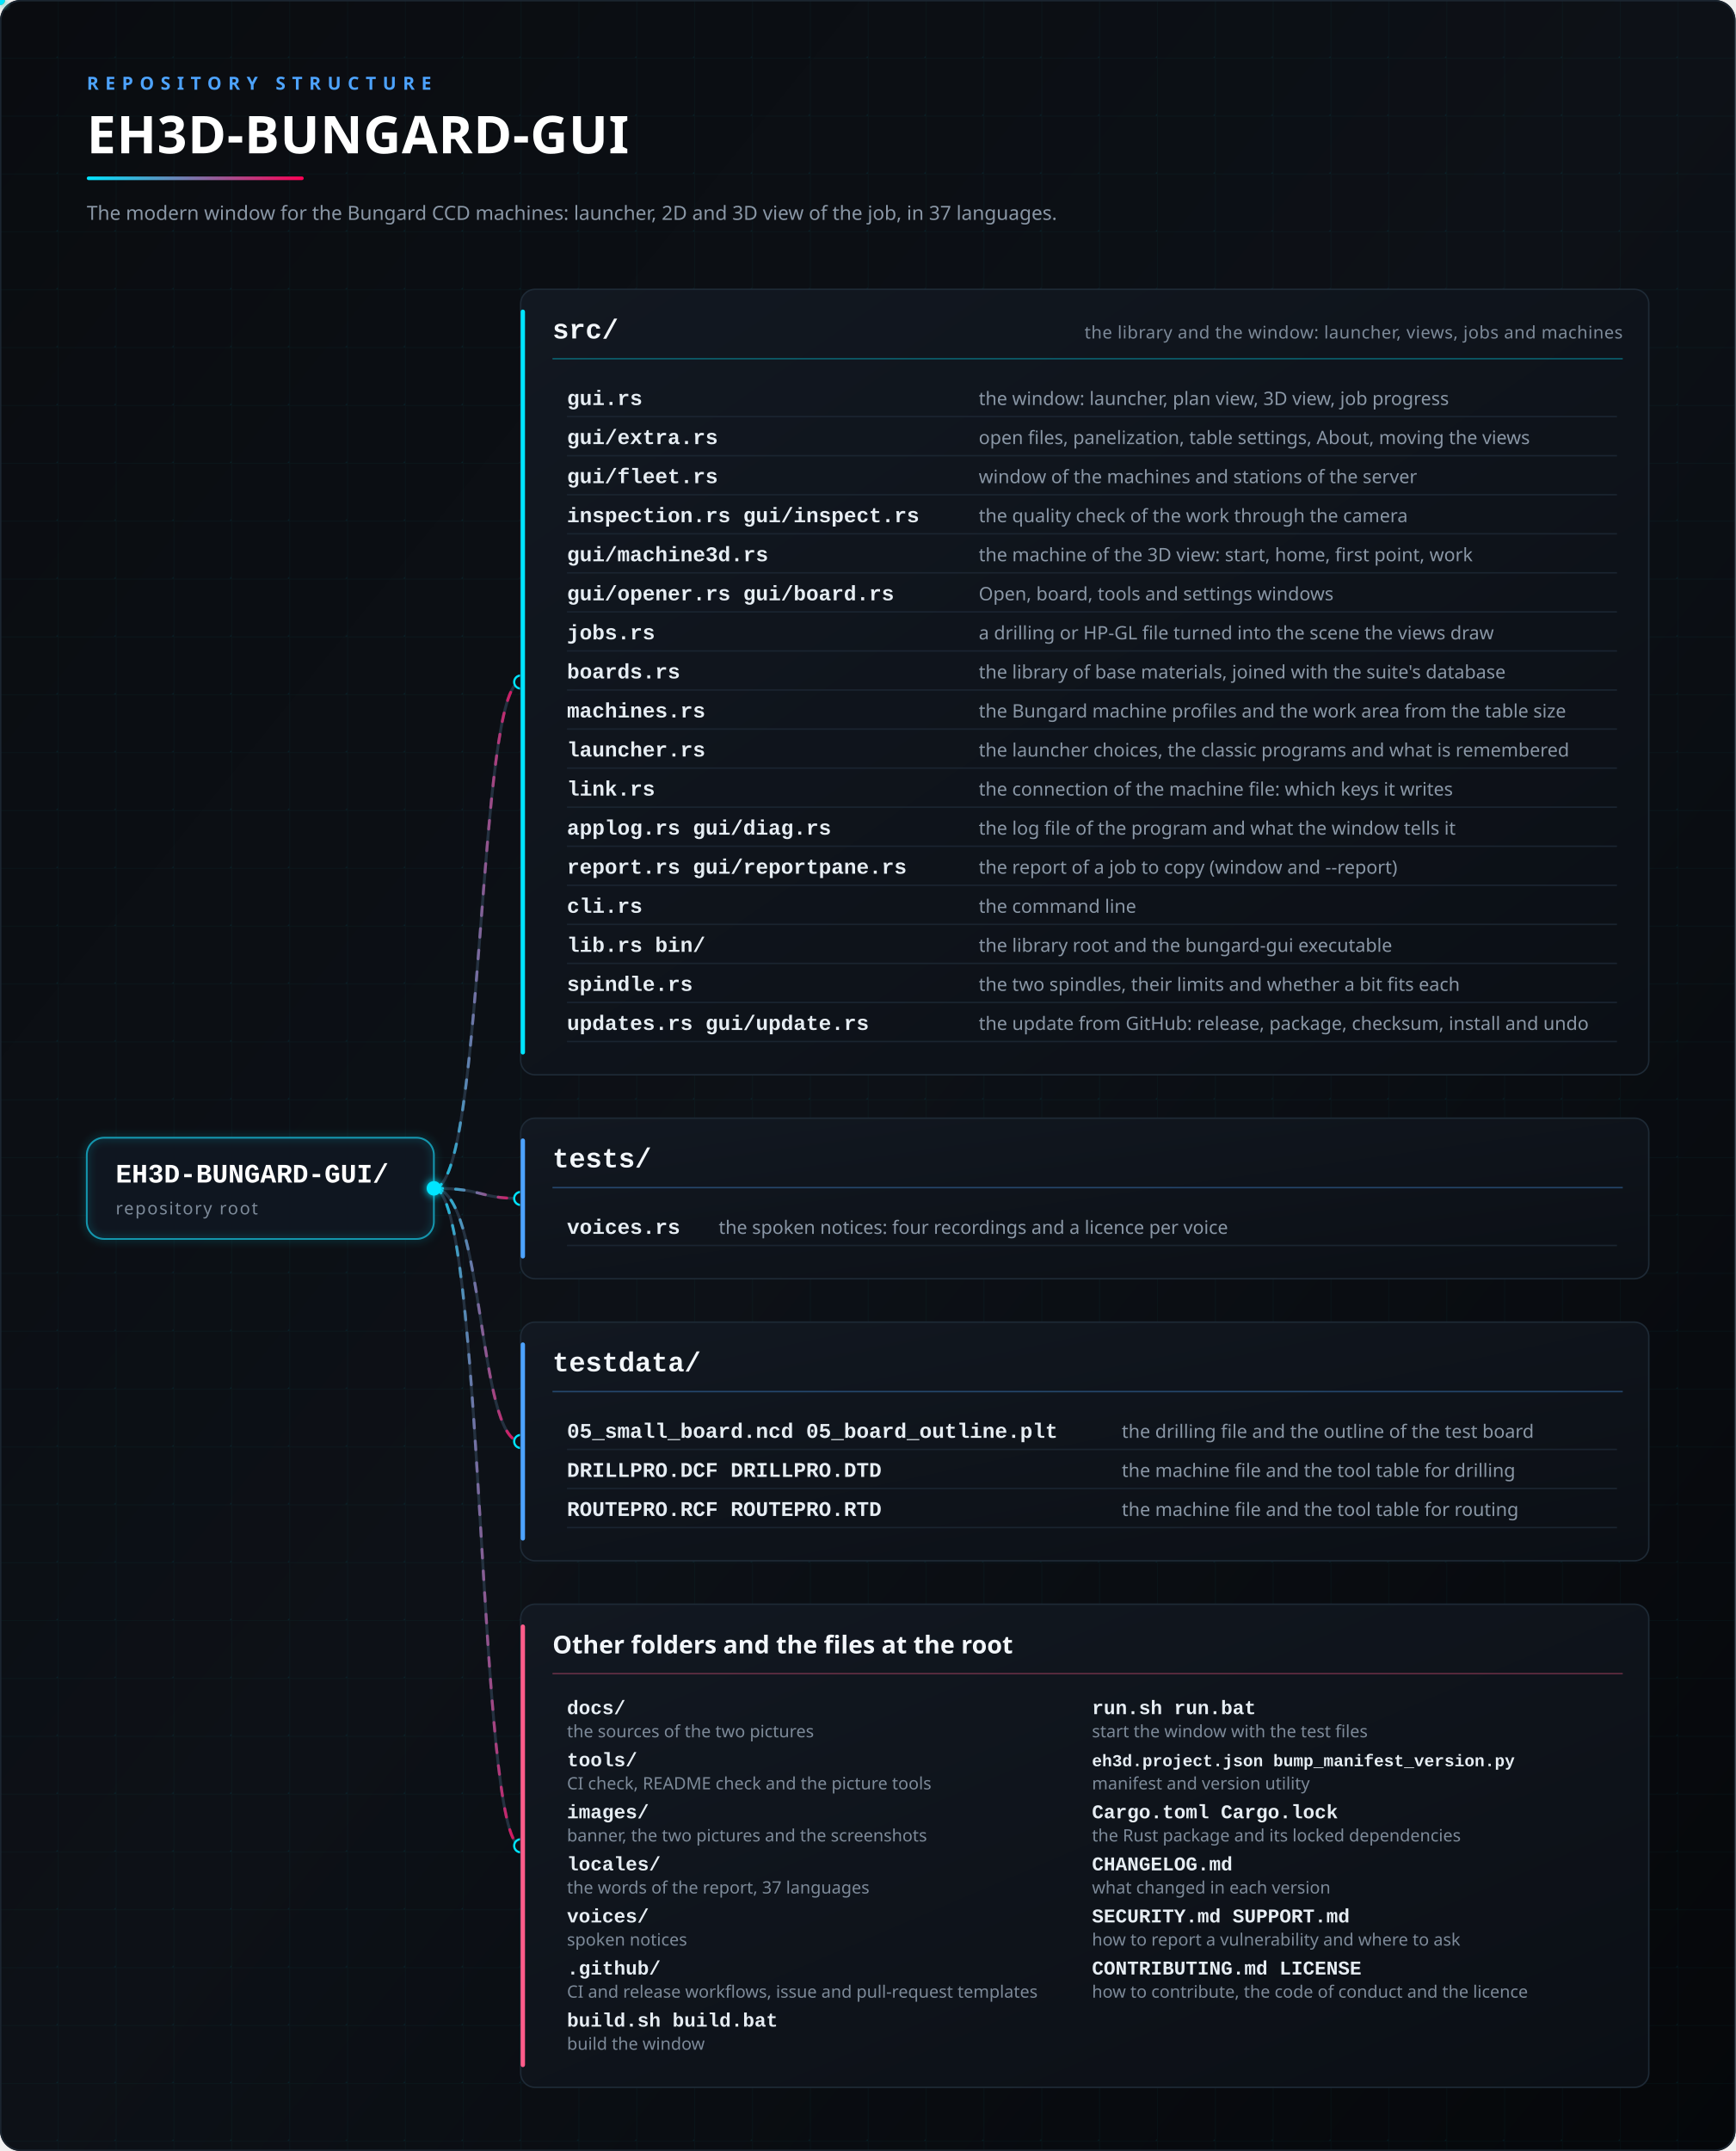
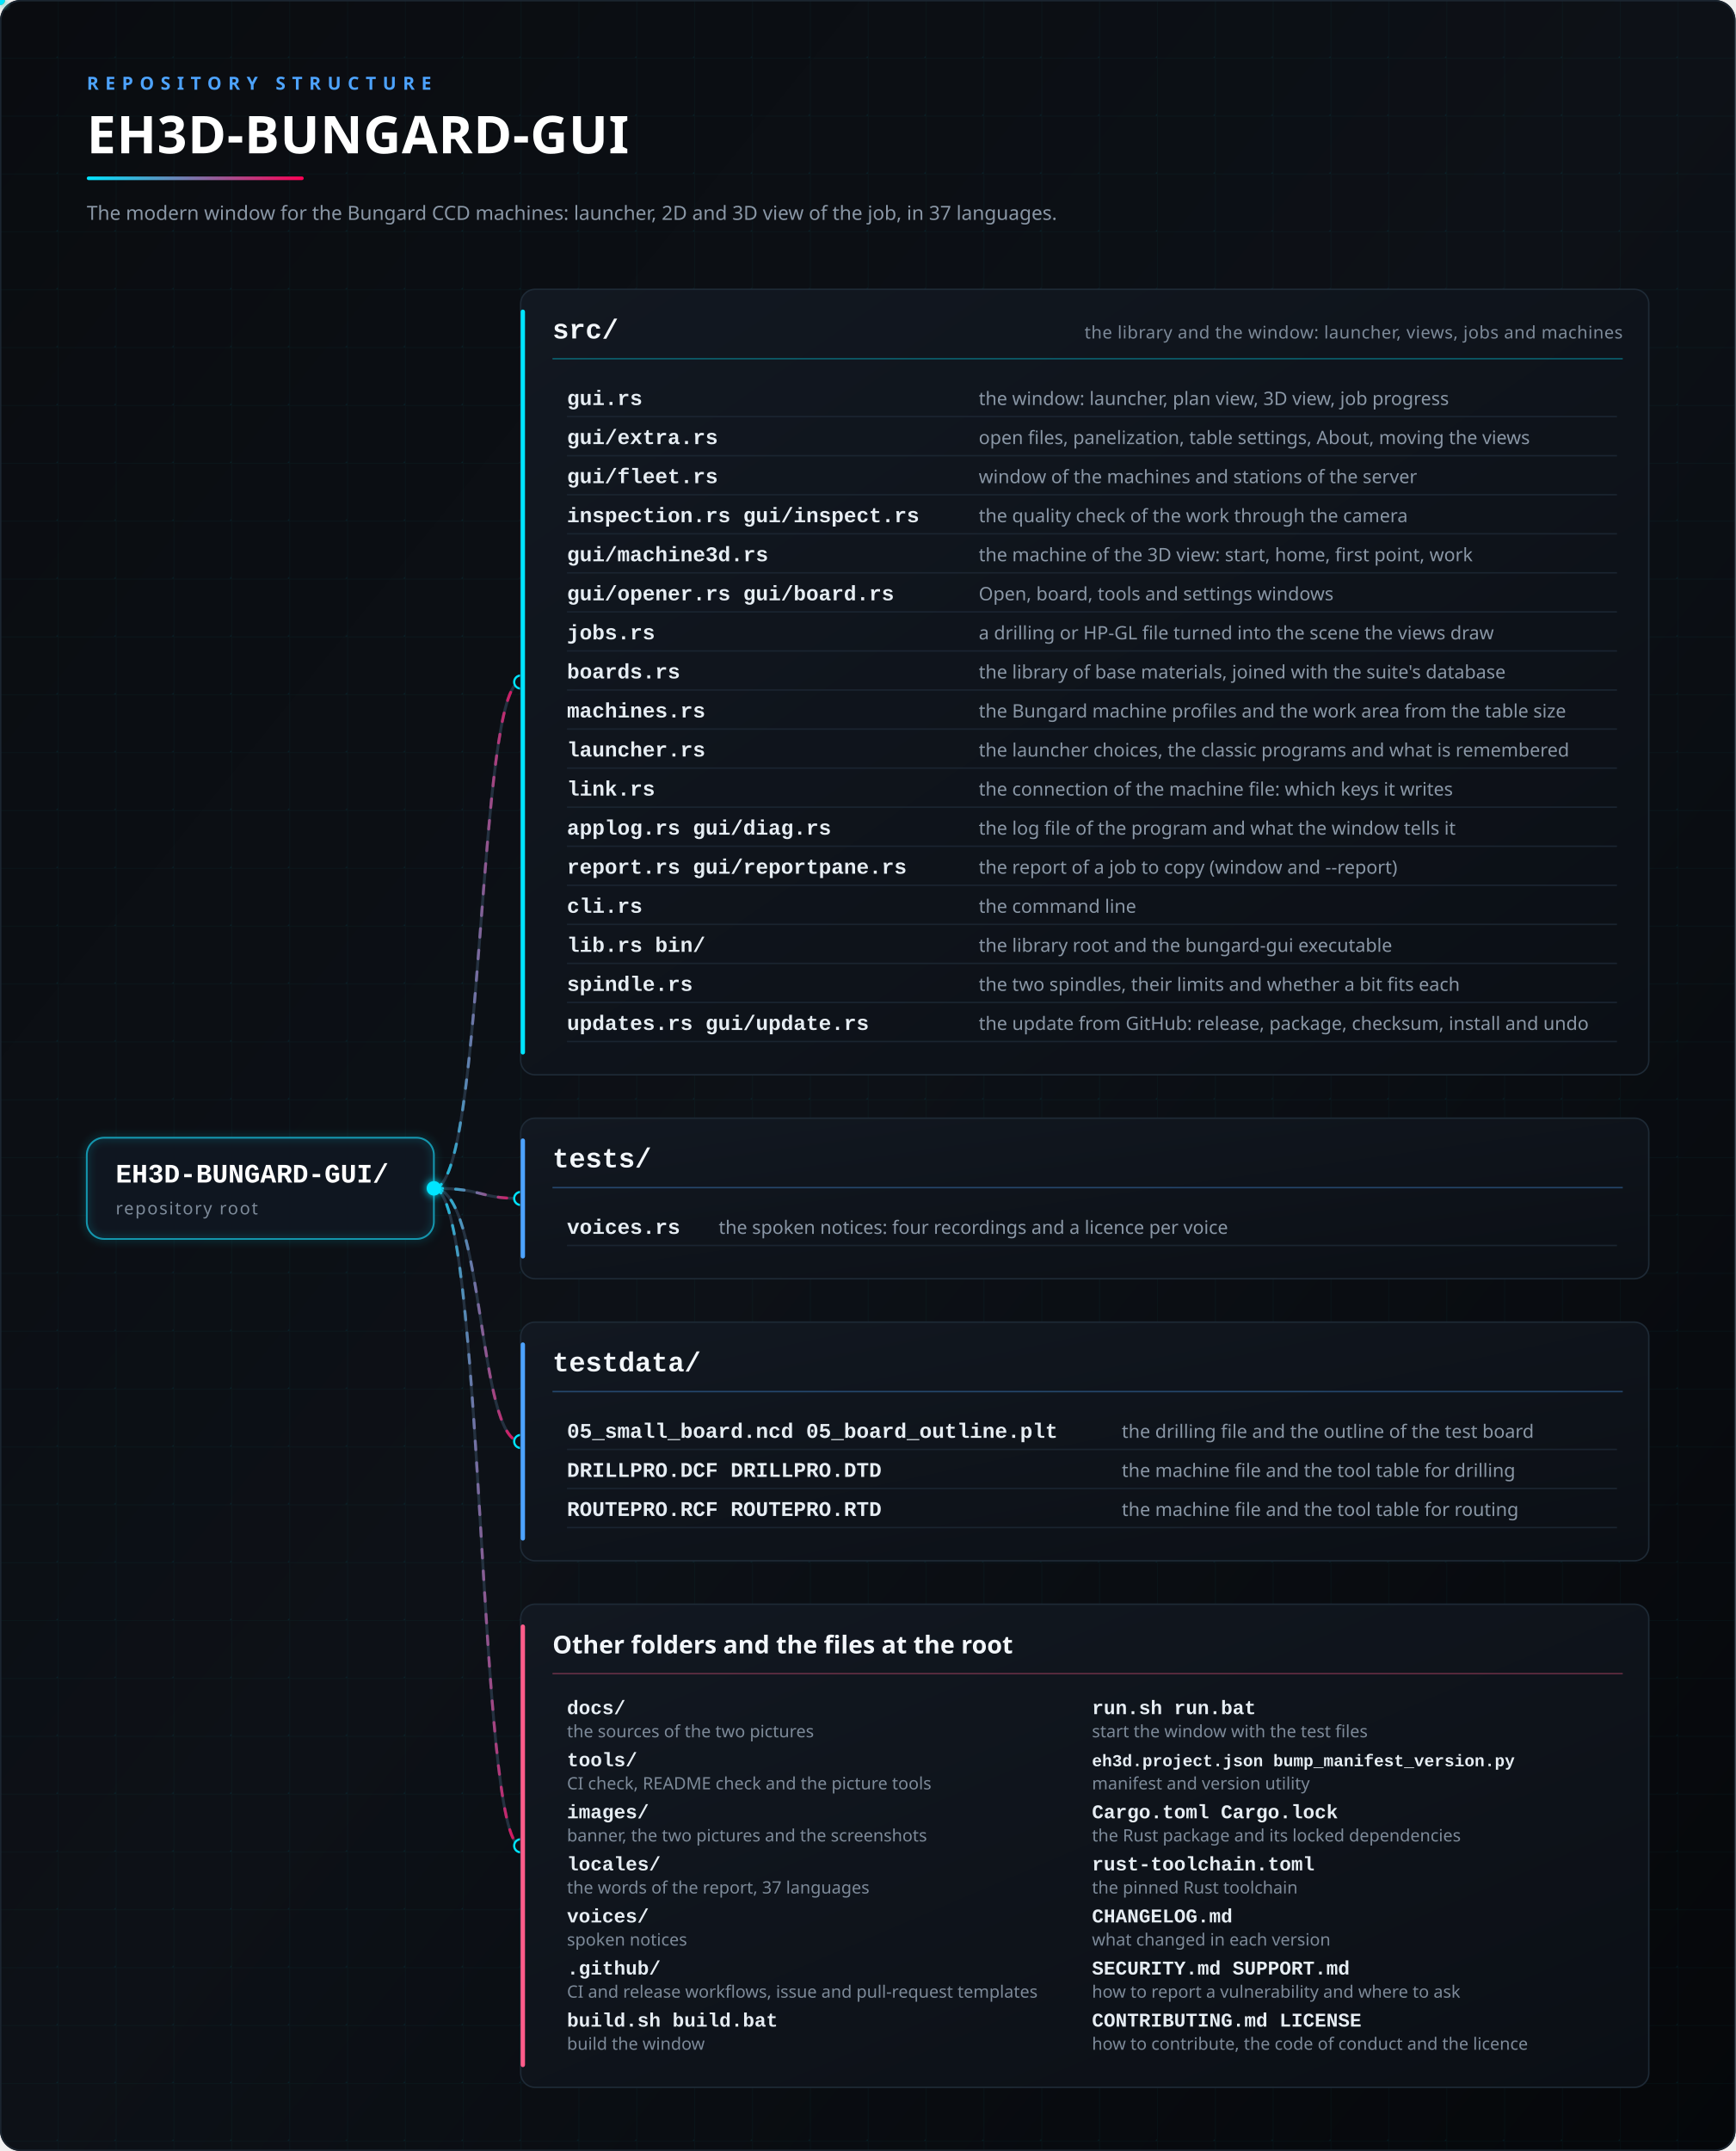
<svg xmlns="http://www.w3.org/2000/svg" viewBox="0 0 1200 1487" width="100%" role="img" aria-labelledby="t d">
  <defs>
    <linearGradient id="bg" x1="0" y1="0" x2="1" y2="1">
      <stop offset="0" stop-color="#0A0C10" />
      <stop offset="0.5" stop-color="#0D1117" />
      <stop offset="1" stop-color="#05070A" />
    </linearGradient>
    <linearGradient id="card" x1="0" y1="0" x2="1" y2="1">
      <stop offset="0" stop-color="#121821" />
      <stop offset="1" stop-color="#0B0F15" />
    </linearGradient>
    <linearGradient id="line" x1="0" y1="0" x2="1" y2="0">
      <stop offset="0" stop-color="#00E5FF" />
      <stop offset="1" stop-color="#FF0055" />
    </linearGradient>
    <filter id="glow" x="-50%" y="-50%" width="200%" height="200%">
      <feGaussianBlur stdDeviation="3" result="b" />
      <feMerge>
        <feMergeNode in="b" />
        <feMergeNode in="SourceGraphic" />
      </feMerge>
    </filter>
    <pattern id="grid" width="40" height="40" patternUnits="userSpaceOnUse">
      <path d="M40 0H0V40" fill="none" stroke="#00E5FF" stroke-opacity="0.035" />
      <circle cx="40" cy="40" r="1" fill="#00E5FF" fill-opacity="0.09" />
    </pattern>
  </defs>
  <rect width="1200" height="1487" rx="14" fill="url(#bg)" />
  <rect width="1200" height="1487" rx="14" fill="url(#grid)" />
  <rect x="0.5" y="0.5" width="1199" height="1486" rx="14" fill="none" stroke="#1B2530" />
  <text x="60" y="62" font-family="'Segoe UI','Noto Sans','Noto Sans CJK SC','Microsoft YaHei','Yu Gothic','Helvetica Neue',Helvetica,Arial,sans-serif" font-size="12.5" font-weight="600" fill="#4DA3FF" text-anchor="start" letter-spacing="4.5">REPOSITORY STRUCTURE</text>
  <text x="60" y="106" font-family="'Segoe UI','Noto Sans','Noto Sans CJK SC','Microsoft YaHei','Yu Gothic','Helvetica Neue',Helvetica,Arial,sans-serif" font-size="36" font-weight="700" fill="#FFFFFF" text-anchor="start" letter-spacing="0.5">EH3D-BUNGARD-GUI</text>
  <rect x="60" y="122" width="150" height="2.5" rx="1.25" fill="url(#line)">
    <animate attributeName="width" values="40;150;150" keyTimes="0;0.4;1" dur="3s" repeatCount="indefinite" />
  </rect>
  <text x="60" y="152" font-family="'Segoe UI','Noto Sans','Noto Sans CJK SC','Microsoft YaHei','Yu Gothic','Helvetica Neue',Helvetica,Arial,sans-serif" font-size="13.5" font-weight="400" fill="#8A97A6" text-anchor="start">The modern window for the Bungard CCD machines: launcher, 2D and 3D view of the job, in 37 languages.</text>
  <path id="c0" d="M300,821.5 C335,821.5 330,471.5 360,471.5" fill="none" stroke="#243140" stroke-width="2" />
  <path d="M300,821.5 C335,821.5 330,471.5 360,471.5" fill="none" stroke="url(#line)" stroke-width="2" stroke-linecap="round" stroke-dasharray="6 9" opacity="0.9">
    <animate attributeName="stroke-dashoffset" from="0" to="-30" dur="1.6s" repeatCount="indefinite" />
  </path>
  <circle cx="360" cy="471.5" r="4.5" fill="#0D1117" stroke="#00E5FF" stroke-width="1.5" />
  <path id="c1" d="M300,821.5 C335,821.5 330,828.5 360,828.5" fill="none" stroke="#243140" stroke-width="2" />
  <path d="M300,821.5 C335,821.5 330,828.5 360,828.5" fill="none" stroke="url(#line)" stroke-width="2" stroke-linecap="round" stroke-dasharray="6 9" opacity="0.9">
    <animate attributeName="stroke-dashoffset" from="0" to="-30" dur="1.6s" repeatCount="indefinite" />
  </path>
  <circle cx="360" cy="828.5" r="4.5" fill="#0D1117" stroke="#00E5FF" stroke-width="1.5" />
  <path id="c2" d="M300,821.5 C335,821.5 330,996.5 360,996.5" fill="none" stroke="#243140" stroke-width="2" />
  <path d="M300,821.5 C335,821.5 330,996.5 360,996.5" fill="none" stroke="url(#line)" stroke-width="2" stroke-linecap="round" stroke-dasharray="6 9" opacity="0.9">
    <animate attributeName="stroke-dashoffset" from="0" to="-30" dur="1.6s" repeatCount="indefinite" />
  </path>
  <circle cx="360" cy="996.5" r="4.5" fill="#0D1117" stroke="#00E5FF" stroke-width="1.5" />
  <path id="c3" d="M300,821.5 C335,821.5 330,1276 360,1276" fill="none" stroke="#243140" stroke-width="2" />
  <path d="M300,821.5 C335,821.5 330,1276 360,1276" fill="none" stroke="url(#line)" stroke-width="2" stroke-linecap="round" stroke-dasharray="6 9" opacity="0.9">
    <animate attributeName="stroke-dashoffset" from="0" to="-30" dur="1.6s" repeatCount="indefinite" />
  </path>
  <circle cx="360" cy="1276" r="4.5" fill="#0D1117" stroke="#00E5FF" stroke-width="1.5" />
  <circle r="3.5" fill="#00E5FF" filter="url(#glow)">
    <animateMotion dur="3.4s" repeatCount="indefinite">
      <mpath href="#c0" />
    </animateMotion>
  </circle>
  <circle r="3.5" fill="#4DA3FF" filter="url(#glow)">
    <animateMotion dur="4.2s" repeatCount="indefinite">
      <mpath href="#c1" />
    </animateMotion>
  </circle>
  <circle r="3.5" fill="#FFB300" filter="url(#glow)">
    <animateMotion dur="5.0s" repeatCount="indefinite">
      <mpath href="#c2" />
    </animateMotion>
  </circle>
  <circle r="3.5" fill="#00E5FF" filter="url(#glow)">
    <animateMotion dur="5.8s" repeatCount="indefinite">
      <mpath href="#c3" />
    </animateMotion>
  </circle>
  <rect x="60" y="786.5" width="240" height="70" rx="12" fill="#0F1620" stroke="#2A3A4C" stroke-width="1.2" />
  <rect x="60" y="786.5" width="240" height="70" rx="12" fill="none" stroke="#00E5FF" stroke-opacity="0.5" stroke-width="1.2" filter="url(#glow)">
    <animate attributeName="stroke-opacity" values="0.15;0.6;0.15" dur="3.6s" repeatCount="indefinite" />
  </rect>
  <text x="80" y="817.5" font-family="'JetBrains Mono','Cascadia Code','SFMono-Regular',Consolas,'Liberation Mono',monospace" font-size="18.5" font-weight="700" fill="#FFFFFF" text-anchor="start">EH3D-BUNGARD-GUI/</text>
  <text x="80" y="839.5" font-family="'Segoe UI','Noto Sans','Noto Sans CJK SC','Microsoft YaHei','Yu Gothic','Helvetica Neue',Helvetica,Arial,sans-serif" font-size="12" font-weight="400" fill="#7D8A99" text-anchor="start" letter-spacing="1">repository root</text>
  <circle cx="300" cy="821.5" r="5" fill="#00E5FF" filter="url(#glow)" />
  <rect x="360" y="200" width="780" height="543" rx="10" fill="url(#card)" stroke="#1E2A36" stroke-width="1" />
  <rect x="360" y="214" width="3" height="515" rx="1.5" fill="#00E5FF">
    <animate attributeName="opacity" values="0.55;1;0.55" dur="4s" begin="0s" repeatCount="indefinite" />
  </rect>
  <text x="382" y="234" font-family="'JetBrains Mono','Cascadia Code','SFMono-Regular',Consolas,'Liberation Mono',monospace" font-size="19" font-weight="700" fill="#F2F6FA" text-anchor="start">src/</text>
  <text x="1122" y="234" font-family="'Segoe UI','Noto Sans','Noto Sans CJK SC','Microsoft YaHei','Yu Gothic','Helvetica Neue',Helvetica,Arial,sans-serif" font-size="12" font-weight="400" fill="#7D8A99" text-anchor="end" letter-spacing="0.3">the library and the window: launcher, views, jobs and machines</text>
  <line x1="382" y1="248" x2="1122" y2="248" stroke="#00E5FF" stroke-opacity="0.35" stroke-width="1" />
  <text x="392" y="280" font-family="'JetBrains Mono','Cascadia Code','SFMono-Regular',Consolas,'Liberation Mono',monospace" font-size="14.5" font-weight="600" fill="#E6EDF3" text-anchor="start">gui.rs</text>
  <text x="676.71" y="280" font-family="'Segoe UI','Noto Sans','Noto Sans CJK SC','Microsoft YaHei','Yu Gothic','Helvetica Neue',Helvetica,Arial,sans-serif" font-size="12.8" font-weight="400" fill="#8A97A6" text-anchor="start">the window: launcher, plan view, 3D view, job progress</text>
  <line x1="392" y1="288" x2="1118" y2="288" stroke="#1A2430" stroke-width="1" />
  <text x="392" y="307" font-family="'JetBrains Mono','Cascadia Code','SFMono-Regular',Consolas,'Liberation Mono',monospace" font-size="14.5" font-weight="600" fill="#E6EDF3" text-anchor="start">gui/extra.rs</text>
  <text x="676.71" y="307" font-family="'Segoe UI','Noto Sans','Noto Sans CJK SC','Microsoft YaHei','Yu Gothic','Helvetica Neue',Helvetica,Arial,sans-serif" font-size="12.8" font-weight="400" fill="#8A97A6" text-anchor="start">open files, panelization, table settings, About, moving the views</text>
  <line x1="392" y1="315" x2="1118" y2="315" stroke="#1A2430" stroke-width="1" />
  <text x="392" y="334" font-family="'JetBrains Mono','Cascadia Code','SFMono-Regular',Consolas,'Liberation Mono',monospace" font-size="14.5" font-weight="600" fill="#E6EDF3" text-anchor="start">gui/fleet.rs</text>
  <text x="676.71" y="334" font-family="'Segoe UI','Noto Sans','Noto Sans CJK SC','Microsoft YaHei','Yu Gothic','Helvetica Neue',Helvetica,Arial,sans-serif" font-size="12.8" font-weight="400" fill="#8A97A6" text-anchor="start">window of the machines and stations of the server</text>
  <line x1="392" y1="342" x2="1118" y2="342" stroke="#1A2430" stroke-width="1" />
  <text x="392" y="361" font-family="'JetBrains Mono','Cascadia Code','SFMono-Regular',Consolas,'Liberation Mono',monospace" font-size="14.5" font-weight="600" fill="#E6EDF3" text-anchor="start">inspection.rs  gui/inspect.rs</text>
  <text x="676.71" y="361" font-family="'Segoe UI','Noto Sans','Noto Sans CJK SC','Microsoft YaHei','Yu Gothic','Helvetica Neue',Helvetica,Arial,sans-serif" font-size="12.8" font-weight="400" fill="#8A97A6" text-anchor="start">the quality check of the work through the camera</text>
  <line x1="392" y1="369" x2="1118" y2="369" stroke="#1A2430" stroke-width="1" />
  <text x="392" y="388" font-family="'JetBrains Mono','Cascadia Code','SFMono-Regular',Consolas,'Liberation Mono',monospace" font-size="14.5" font-weight="600" fill="#E6EDF3" text-anchor="start">gui/machine3d.rs</text>
  <text x="676.71" y="388" font-family="'Segoe UI','Noto Sans','Noto Sans CJK SC','Microsoft YaHei','Yu Gothic','Helvetica Neue',Helvetica,Arial,sans-serif" font-size="12.8" font-weight="400" fill="#8A97A6" text-anchor="start">the machine of the 3D view: start, home, first point, work</text>
  <line x1="392" y1="396" x2="1118" y2="396" stroke="#1A2430" stroke-width="1" />
  <text x="392" y="415" font-family="'JetBrains Mono','Cascadia Code','SFMono-Regular',Consolas,'Liberation Mono',monospace" font-size="14.5" font-weight="600" fill="#E6EDF3" text-anchor="start">gui/opener.rs  gui/board.rs</text>
  <text x="676.71" y="415" font-family="'Segoe UI','Noto Sans','Noto Sans CJK SC','Microsoft YaHei','Yu Gothic','Helvetica Neue',Helvetica,Arial,sans-serif" font-size="12.8" font-weight="400" fill="#8A97A6" text-anchor="start">Open, board, tools and settings windows</text>
  <line x1="392" y1="423" x2="1118" y2="423" stroke="#1A2430" stroke-width="1" />
  <text x="392" y="442" font-family="'JetBrains Mono','Cascadia Code','SFMono-Regular',Consolas,'Liberation Mono',monospace" font-size="14.5" font-weight="600" fill="#E6EDF3" text-anchor="start">jobs.rs</text>
  <text x="676.71" y="442" font-family="'Segoe UI','Noto Sans','Noto Sans CJK SC','Microsoft YaHei','Yu Gothic','Helvetica Neue',Helvetica,Arial,sans-serif" font-size="12.8" font-weight="400" fill="#8A97A6" text-anchor="start">a drilling or HP-GL file turned into the scene the views draw</text>
  <line x1="392" y1="450" x2="1118" y2="450" stroke="#1A2430" stroke-width="1" />
  <text x="392" y="469" font-family="'JetBrains Mono','Cascadia Code','SFMono-Regular',Consolas,'Liberation Mono',monospace" font-size="14.5" font-weight="600" fill="#E6EDF3" text-anchor="start">boards.rs</text>
  <text x="676.71" y="469" font-family="'Segoe UI','Noto Sans','Noto Sans CJK SC','Microsoft YaHei','Yu Gothic','Helvetica Neue',Helvetica,Arial,sans-serif" font-size="12.8" font-weight="400" fill="#8A97A6" text-anchor="start">the library of base materials, joined with the suite's database</text>
  <line x1="392" y1="477" x2="1118" y2="477" stroke="#1A2430" stroke-width="1" />
  <text x="392" y="496" font-family="'JetBrains Mono','Cascadia Code','SFMono-Regular',Consolas,'Liberation Mono',monospace" font-size="14.5" font-weight="600" fill="#E6EDF3" text-anchor="start">machines.rs</text>
  <text x="676.71" y="496" font-family="'Segoe UI','Noto Sans','Noto Sans CJK SC','Microsoft YaHei','Yu Gothic','Helvetica Neue',Helvetica,Arial,sans-serif" font-size="12.8" font-weight="400" fill="#8A97A6" text-anchor="start">the Bungard machine profiles and the work area from the table size</text>
  <line x1="392" y1="504" x2="1118" y2="504" stroke="#1A2430" stroke-width="1" />
  <text x="392" y="523" font-family="'JetBrains Mono','Cascadia Code','SFMono-Regular',Consolas,'Liberation Mono',monospace" font-size="14.5" font-weight="600" fill="#E6EDF3" text-anchor="start">launcher.rs</text>
  <text x="676.71" y="523" font-family="'Segoe UI','Noto Sans','Noto Sans CJK SC','Microsoft YaHei','Yu Gothic','Helvetica Neue',Helvetica,Arial,sans-serif" font-size="12.8" font-weight="400" fill="#8A97A6" text-anchor="start">the launcher choices, the classic programs and what is remembered</text>
  <line x1="392" y1="531" x2="1118" y2="531" stroke="#1A2430" stroke-width="1" />
  <text x="392" y="550" font-family="'JetBrains Mono','Cascadia Code','SFMono-Regular',Consolas,'Liberation Mono',monospace" font-size="14.5" font-weight="600" fill="#E6EDF3" text-anchor="start">link.rs</text>
  <text x="676.71" y="550" font-family="'Segoe UI','Noto Sans','Noto Sans CJK SC','Microsoft YaHei','Yu Gothic','Helvetica Neue',Helvetica,Arial,sans-serif" font-size="12.8" font-weight="400" fill="#8A97A6" text-anchor="start">the connection of the machine file: which keys it writes</text>
  <line x1="392" y1="558" x2="1118" y2="558" stroke="#1A2430" stroke-width="1" />
  <text x="392" y="577" font-family="'JetBrains Mono','Cascadia Code','SFMono-Regular',Consolas,'Liberation Mono',monospace" font-size="14.5" font-weight="600" fill="#E6EDF3" text-anchor="start">applog.rs gui/diag.rs</text>
  <text x="676.71" y="577" font-family="'Segoe UI','Noto Sans','Noto Sans CJK SC','Microsoft YaHei','Yu Gothic','Helvetica Neue',Helvetica,Arial,sans-serif" font-size="12.8" font-weight="400" fill="#8A97A6" text-anchor="start">the log file of the program and what the window tells it</text>
  <line x1="392" y1="585" x2="1118" y2="585" stroke="#1A2430" stroke-width="1" />
  <text x="392" y="604" font-family="'JetBrains Mono','Cascadia Code','SFMono-Regular',Consolas,'Liberation Mono',monospace" font-size="14.5" font-weight="600" fill="#E6EDF3" text-anchor="start">report.rs  gui/reportpane.rs</text>
  <text x="676.71" y="604" font-family="'Segoe UI','Noto Sans','Noto Sans CJK SC','Microsoft YaHei','Yu Gothic','Helvetica Neue',Helvetica,Arial,sans-serif" font-size="12.8" font-weight="400" fill="#8A97A6" text-anchor="start">the report of a job to copy (window and --report)</text>
  <line x1="392" y1="612" x2="1118" y2="612" stroke="#1A2430" stroke-width="1" />
  <text x="392" y="631" font-family="'JetBrains Mono','Cascadia Code','SFMono-Regular',Consolas,'Liberation Mono',monospace" font-size="14.5" font-weight="600" fill="#E6EDF3" text-anchor="start">cli.rs</text>
  <text x="676.71" y="631" font-family="'Segoe UI','Noto Sans','Noto Sans CJK SC','Microsoft YaHei','Yu Gothic','Helvetica Neue',Helvetica,Arial,sans-serif" font-size="12.8" font-weight="400" fill="#8A97A6" text-anchor="start">the command line</text>
  <line x1="392" y1="639" x2="1118" y2="639" stroke="#1A2430" stroke-width="1" />
  <text x="392" y="658" font-family="'JetBrains Mono','Cascadia Code','SFMono-Regular',Consolas,'Liberation Mono',monospace" font-size="14.5" font-weight="600" fill="#E6EDF3" text-anchor="start">lib.rs  bin/</text>
  <text x="676.71" y="658" font-family="'Segoe UI','Noto Sans','Noto Sans CJK SC','Microsoft YaHei','Yu Gothic','Helvetica Neue',Helvetica,Arial,sans-serif" font-size="12.8" font-weight="400" fill="#8A97A6" text-anchor="start">the library root and the bungard-gui executable</text>
  <line x1="392" y1="666" x2="1118" y2="666" stroke="#1A2430" stroke-width="1" />
  <text x="392" y="685" font-family="'JetBrains Mono','Cascadia Code','SFMono-Regular',Consolas,'Liberation Mono',monospace" font-size="14.5" font-weight="600" fill="#E6EDF3" text-anchor="start">spindle.rs</text>
  <text x="676.71" y="685" font-family="'Segoe UI','Noto Sans','Noto Sans CJK SC','Microsoft YaHei','Yu Gothic','Helvetica Neue',Helvetica,Arial,sans-serif" font-size="12.8" font-weight="400" fill="#8A97A6" text-anchor="start">the two spindles, their limits and whether a bit fits each</text>
  <line x1="392" y1="693" x2="1118" y2="693" stroke="#1A2430" stroke-width="1" />
  <text x="392" y="712" font-family="'JetBrains Mono','Cascadia Code','SFMono-Regular',Consolas,'Liberation Mono',monospace" font-size="14.5" font-weight="600" fill="#E6EDF3" text-anchor="start">updates.rs  gui/update.rs</text>
  <text x="676.71" y="712" font-family="'Segoe UI','Noto Sans','Noto Sans CJK SC','Microsoft YaHei','Yu Gothic','Helvetica Neue',Helvetica,Arial,sans-serif" font-size="12.8" font-weight="400" fill="#8A97A6" text-anchor="start">the update from GitHub: release, package, checksum, install and undo</text>
  <line x1="392" y1="720" x2="1118" y2="720" stroke="#1A2430" stroke-width="1" />
  <rect x="360" y="773" width="780" height="111" rx="10" fill="url(#card)" stroke="#1E2A36" stroke-width="1" />
  <rect x="360" y="787" width="3" height="83" rx="1.5" fill="#4DA3FF">
    <animate attributeName="opacity" values="0.55;1;0.55" dur="4s" begin="0.6s" repeatCount="indefinite" />
  </rect>
  <text x="382" y="807" font-family="'JetBrains Mono','Cascadia Code','SFMono-Regular',Consolas,'Liberation Mono',monospace" font-size="19" font-weight="700" fill="#F2F6FA" text-anchor="start">tests/</text>
  <line x1="382" y1="821" x2="1122" y2="821" stroke="#4DA3FF" stroke-opacity="0.35" stroke-width="1" />
  <text x="392" y="853" font-family="'JetBrains Mono','Cascadia Code','SFMono-Regular',Consolas,'Liberation Mono',monospace" font-size="14.5" font-weight="600" fill="#E6EDF3" text-anchor="start">voices.rs</text>
  <text x="496.91" y="853" font-family="'Segoe UI','Noto Sans','Noto Sans CJK SC','Microsoft YaHei','Yu Gothic','Helvetica Neue',Helvetica,Arial,sans-serif" font-size="12.8" font-weight="400" fill="#8A97A6" text-anchor="start">the spoken notices: four recordings and a licence per voice</text>
  <line x1="392" y1="861" x2="1118" y2="861" stroke="#1A2430" stroke-width="1" />
  <rect x="360" y="914" width="780" height="165" rx="10" fill="url(#card)" stroke="#1E2A36" stroke-width="1" />
  <rect x="360" y="928" width="3" height="137" rx="1.5" fill="#4DA3FF">
    <animate attributeName="opacity" values="0.55;1;0.55" dur="4s" begin="1.2s" repeatCount="indefinite" />
  </rect>
  <text x="382" y="948" font-family="'JetBrains Mono','Cascadia Code','SFMono-Regular',Consolas,'Liberation Mono',monospace" font-size="19" font-weight="700" fill="#F2F6FA" text-anchor="start">testdata/</text>
  <line x1="382" y1="962" x2="1122" y2="962" stroke="#4DA3FF" stroke-opacity="0.35" stroke-width="1" />
  <text x="392" y="994" font-family="'JetBrains Mono','Cascadia Code','SFMono-Regular',Consolas,'Liberation Mono',monospace" font-size="14.5" font-weight="600" fill="#E6EDF3" text-anchor="start">05_small_board.ncd  05_board_outline.plt</text>
  <text x="775.6" y="994" font-family="'Segoe UI','Noto Sans','Noto Sans CJK SC','Microsoft YaHei','Yu Gothic','Helvetica Neue',Helvetica,Arial,sans-serif" font-size="12.8" font-weight="400" fill="#8A97A6" text-anchor="start">the drilling file and the outline of the test board</text>
  <line x1="392" y1="1002" x2="1118" y2="1002" stroke="#1A2430" stroke-width="1" />
  <text x="392" y="1021" font-family="'JetBrains Mono','Cascadia Code','SFMono-Regular',Consolas,'Liberation Mono',monospace" font-size="14.5" font-weight="600" fill="#E6EDF3" text-anchor="start">DRILLPRO.DCF  DRILLPRO.DTD</text>
  <text x="775.6" y="1021" font-family="'Segoe UI','Noto Sans','Noto Sans CJK SC','Microsoft YaHei','Yu Gothic','Helvetica Neue',Helvetica,Arial,sans-serif" font-size="12.8" font-weight="400" fill="#8A97A6" text-anchor="start">the machine file and the tool table for drilling</text>
  <line x1="392" y1="1029" x2="1118" y2="1029" stroke="#1A2430" stroke-width="1" />
  <text x="392" y="1048" font-family="'JetBrains Mono','Cascadia Code','SFMono-Regular',Consolas,'Liberation Mono',monospace" font-size="14.5" font-weight="600" fill="#E6EDF3" text-anchor="start">ROUTEPRO.RCF  ROUTEPRO.RTD</text>
  <text x="775.6" y="1048" font-family="'Segoe UI','Noto Sans','Noto Sans CJK SC','Microsoft YaHei','Yu Gothic','Helvetica Neue',Helvetica,Arial,sans-serif" font-size="12.8" font-weight="400" fill="#8A97A6" text-anchor="start">the machine file and the tool table for routing</text>
  <line x1="392" y1="1056" x2="1118" y2="1056" stroke="#1A2430" stroke-width="1" />
  <rect x="360" y="1109" width="780" height="334" rx="10" fill="url(#card)" stroke="#1E2A36" stroke-width="1" />
  <rect x="360" y="1123" width="3" height="306" rx="1.5" fill="#FF5C8A">
    <animate attributeName="opacity" values="0.55;1;0.55" dur="4s" begin="1.8s" repeatCount="indefinite" />
  </rect>
  <text x="382" y="1143" font-family="'Segoe UI','Noto Sans','Noto Sans CJK SC','Microsoft YaHei','Yu Gothic','Helvetica Neue',Helvetica,Arial,sans-serif" font-size="17" font-weight="700" fill="#F2F6FA" text-anchor="start">Other folders and the files at the root</text>
  <line x1="382" y1="1157" x2="1122" y2="1157" stroke="#FF5C8A" stroke-opacity="0.35" stroke-width="1" />
  <text x="392" y="1185" font-family="'JetBrains Mono','Cascadia Code','SFMono-Regular',Consolas,'Liberation Mono',monospace" font-size="13.5" font-weight="600" fill="#E6EDF3" text-anchor="start">docs/</text>
  <text x="392" y="1201" font-family="'Segoe UI','Noto Sans','Noto Sans CJK SC','Microsoft YaHei','Yu Gothic','Helvetica Neue',Helvetica,Arial,sans-serif" font-size="11.8" font-weight="400" fill="#7D8A99" text-anchor="start">the sources of the two pictures</text>
  <text x="392" y="1221" font-family="'JetBrains Mono','Cascadia Code','SFMono-Regular',Consolas,'Liberation Mono',monospace" font-size="13.5" font-weight="600" fill="#E6EDF3" text-anchor="start">tools/</text>
  <text x="392" y="1237" font-family="'Segoe UI','Noto Sans','Noto Sans CJK SC','Microsoft YaHei','Yu Gothic','Helvetica Neue',Helvetica,Arial,sans-serif" font-size="11.8" font-weight="400" fill="#7D8A99" text-anchor="start">CI check, README check and the picture tools</text>
  <text x="392" y="1257" font-family="'JetBrains Mono','Cascadia Code','SFMono-Regular',Consolas,'Liberation Mono',monospace" font-size="13.5" font-weight="600" fill="#E6EDF3" text-anchor="start">images/</text>
  <text x="392" y="1273" font-family="'Segoe UI','Noto Sans','Noto Sans CJK SC','Microsoft YaHei','Yu Gothic','Helvetica Neue',Helvetica,Arial,sans-serif" font-size="11.8" font-weight="400" fill="#7D8A99" text-anchor="start">banner, the two pictures and the screenshots</text>
  <text x="392" y="1293" font-family="'JetBrains Mono','Cascadia Code','SFMono-Regular',Consolas,'Liberation Mono',monospace" font-size="13.5" font-weight="600" fill="#E6EDF3" text-anchor="start">locales/</text>
  <text x="392" y="1309" font-family="'Segoe UI','Noto Sans','Noto Sans CJK SC','Microsoft YaHei','Yu Gothic','Helvetica Neue',Helvetica,Arial,sans-serif" font-size="11.8" font-weight="400" fill="#7D8A99" text-anchor="start">the words of the report, 37 languages</text>
  <text x="392" y="1329" font-family="'JetBrains Mono','Cascadia Code','SFMono-Regular',Consolas,'Liberation Mono',monospace" font-size="13.5" font-weight="600" fill="#E6EDF3" text-anchor="start">voices/</text>
  <text x="392" y="1345" font-family="'Segoe UI','Noto Sans','Noto Sans CJK SC','Microsoft YaHei','Yu Gothic','Helvetica Neue',Helvetica,Arial,sans-serif" font-size="11.8" font-weight="400" fill="#7D8A99" text-anchor="start">spoken notices</text>
  <text x="392" y="1365" font-family="'JetBrains Mono','Cascadia Code','SFMono-Regular',Consolas,'Liberation Mono',monospace" font-size="13.5" font-weight="600" fill="#E6EDF3" text-anchor="start">.github/</text>
  <text x="392" y="1381" font-family="'Segoe UI','Noto Sans','Noto Sans CJK SC','Microsoft YaHei','Yu Gothic','Helvetica Neue',Helvetica,Arial,sans-serif" font-size="11.8" font-weight="400" fill="#7D8A99" text-anchor="start">CI and release workflows, issue and pull-request templates</text>
  <text x="392" y="1401" font-family="'JetBrains Mono','Cascadia Code','SFMono-Regular',Consolas,'Liberation Mono',monospace" font-size="13.5" font-weight="600" fill="#E6EDF3" text-anchor="start">build.sh  build.bat</text>
  <text x="392" y="1417" font-family="'Segoe UI','Noto Sans','Noto Sans CJK SC','Microsoft YaHei','Yu Gothic','Helvetica Neue',Helvetica,Arial,sans-serif" font-size="11.8" font-weight="400" fill="#7D8A99" text-anchor="start">build the window</text>
  <text x="755" y="1185" font-family="'JetBrains Mono','Cascadia Code','SFMono-Regular',Consolas,'Liberation Mono',monospace" font-size="13.5" font-weight="600" fill="#E6EDF3" text-anchor="start">run.sh  run.bat</text>
  <text x="755" y="1201" font-family="'Segoe UI','Noto Sans','Noto Sans CJK SC','Microsoft YaHei','Yu Gothic','Helvetica Neue',Helvetica,Arial,sans-serif" font-size="11.8" font-weight="400" fill="#7D8A99" text-anchor="start">start the window with the test files</text>
  <text x="755" y="1221" font-family="'JetBrains Mono','Cascadia Code','SFMono-Regular',Consolas,'Liberation Mono',monospace" font-size="11.6" font-weight="600" fill="#E6EDF3" text-anchor="start">eh3d.project.json  bump_manifest_version.py</text>
  <text x="755" y="1237" font-family="'Segoe UI','Noto Sans','Noto Sans CJK SC','Microsoft YaHei','Yu Gothic','Helvetica Neue',Helvetica,Arial,sans-serif" font-size="11.8" font-weight="400" fill="#7D8A99" text-anchor="start">manifest and version utility</text>
  <text x="755" y="1257" font-family="'JetBrains Mono','Cascadia Code','SFMono-Regular',Consolas,'Liberation Mono',monospace" font-size="13.5" font-weight="600" fill="#E6EDF3" text-anchor="start">Cargo.toml  Cargo.lock</text>
  <text x="755" y="1273" font-family="'Segoe UI','Noto Sans','Noto Sans CJK SC','Microsoft YaHei','Yu Gothic','Helvetica Neue',Helvetica,Arial,sans-serif" font-size="11.8" font-weight="400" fill="#7D8A99" text-anchor="start">the Rust package and its locked dependencies</text>
-   <text x="755" y="1293" font-family="'JetBrains Mono','Cascadia Code','SFMono-Regular',Consolas,'Liberation Mono',monospace" font-size="13.5" font-weight="600" fill="#E6EDF3" text-anchor="start">CHANGELOG.md</text>
-   <text x="755" y="1309" font-family="'Segoe UI','Noto Sans','Noto Sans CJK SC','Microsoft YaHei','Yu Gothic','Helvetica Neue',Helvetica,Arial,sans-serif" font-size="11.8" font-weight="400" fill="#7D8A99" text-anchor="start">what changed in each version</text>
-   <text x="755" y="1329" font-family="'JetBrains Mono','Cascadia Code','SFMono-Regular',Consolas,'Liberation Mono',monospace" font-size="13.5" font-weight="600" fill="#E6EDF3" text-anchor="start">SECURITY.md  SUPPORT.md</text>
-   <text x="755" y="1345" font-family="'Segoe UI','Noto Sans','Noto Sans CJK SC','Microsoft YaHei','Yu Gothic','Helvetica Neue',Helvetica,Arial,sans-serif" font-size="11.8" font-weight="400" fill="#7D8A99" text-anchor="start">how to report a vulnerability and where to ask</text>
-   <text x="755" y="1365" font-family="'JetBrains Mono','Cascadia Code','SFMono-Regular',Consolas,'Liberation Mono',monospace" font-size="13.5" font-weight="600" fill="#E6EDF3" text-anchor="start">CONTRIBUTING.md  LICENSE</text>
-   <text x="755" y="1381" font-family="'Segoe UI','Noto Sans','Noto Sans CJK SC','Microsoft YaHei','Yu Gothic','Helvetica Neue',Helvetica,Arial,sans-serif" font-size="11.8" font-weight="400" fill="#7D8A99" text-anchor="start">how to contribute, the code of conduct and the licence</text>
+   <text x="755" y="1293" font-family="'JetBrains Mono','Cascadia Code','SFMono-Regular',Consolas,'Liberation Mono',monospace" font-size="13.5" font-weight="600" fill="#E6EDF3" text-anchor="start">rust-toolchain.toml</text>
+   <text x="755" y="1309" font-family="'Segoe UI','Noto Sans','Noto Sans CJK SC','Microsoft YaHei','Yu Gothic','Helvetica Neue',Helvetica,Arial,sans-serif" font-size="11.8" font-weight="400" fill="#7D8A99" text-anchor="start">the pinned Rust toolchain</text>
+   <text x="755" y="1329" font-family="'JetBrains Mono','Cascadia Code','SFMono-Regular',Consolas,'Liberation Mono',monospace" font-size="13.5" font-weight="600" fill="#E6EDF3" text-anchor="start">CHANGELOG.md</text>
+   <text x="755" y="1345" font-family="'Segoe UI','Noto Sans','Noto Sans CJK SC','Microsoft YaHei','Yu Gothic','Helvetica Neue',Helvetica,Arial,sans-serif" font-size="11.8" font-weight="400" fill="#7D8A99" text-anchor="start">what changed in each version</text>
+   <text x="755" y="1365" font-family="'JetBrains Mono','Cascadia Code','SFMono-Regular',Consolas,'Liberation Mono',monospace" font-size="13.5" font-weight="600" fill="#E6EDF3" text-anchor="start">SECURITY.md  SUPPORT.md</text>
+   <text x="755" y="1381" font-family="'Segoe UI','Noto Sans','Noto Sans CJK SC','Microsoft YaHei','Yu Gothic','Helvetica Neue',Helvetica,Arial,sans-serif" font-size="11.8" font-weight="400" fill="#7D8A99" text-anchor="start">how to report a vulnerability and where to ask</text>
+   <text x="755" y="1401" font-family="'JetBrains Mono','Cascadia Code','SFMono-Regular',Consolas,'Liberation Mono',monospace" font-size="13.5" font-weight="600" fill="#E6EDF3" text-anchor="start">CONTRIBUTING.md  LICENSE</text>
+   <text x="755" y="1417" font-family="'Segoe UI','Noto Sans','Noto Sans CJK SC','Microsoft YaHei','Yu Gothic','Helvetica Neue',Helvetica,Arial,sans-serif" font-size="11.8" font-weight="400" fill="#7D8A99" text-anchor="start">how to contribute, the code of conduct and the licence</text>
</svg>
